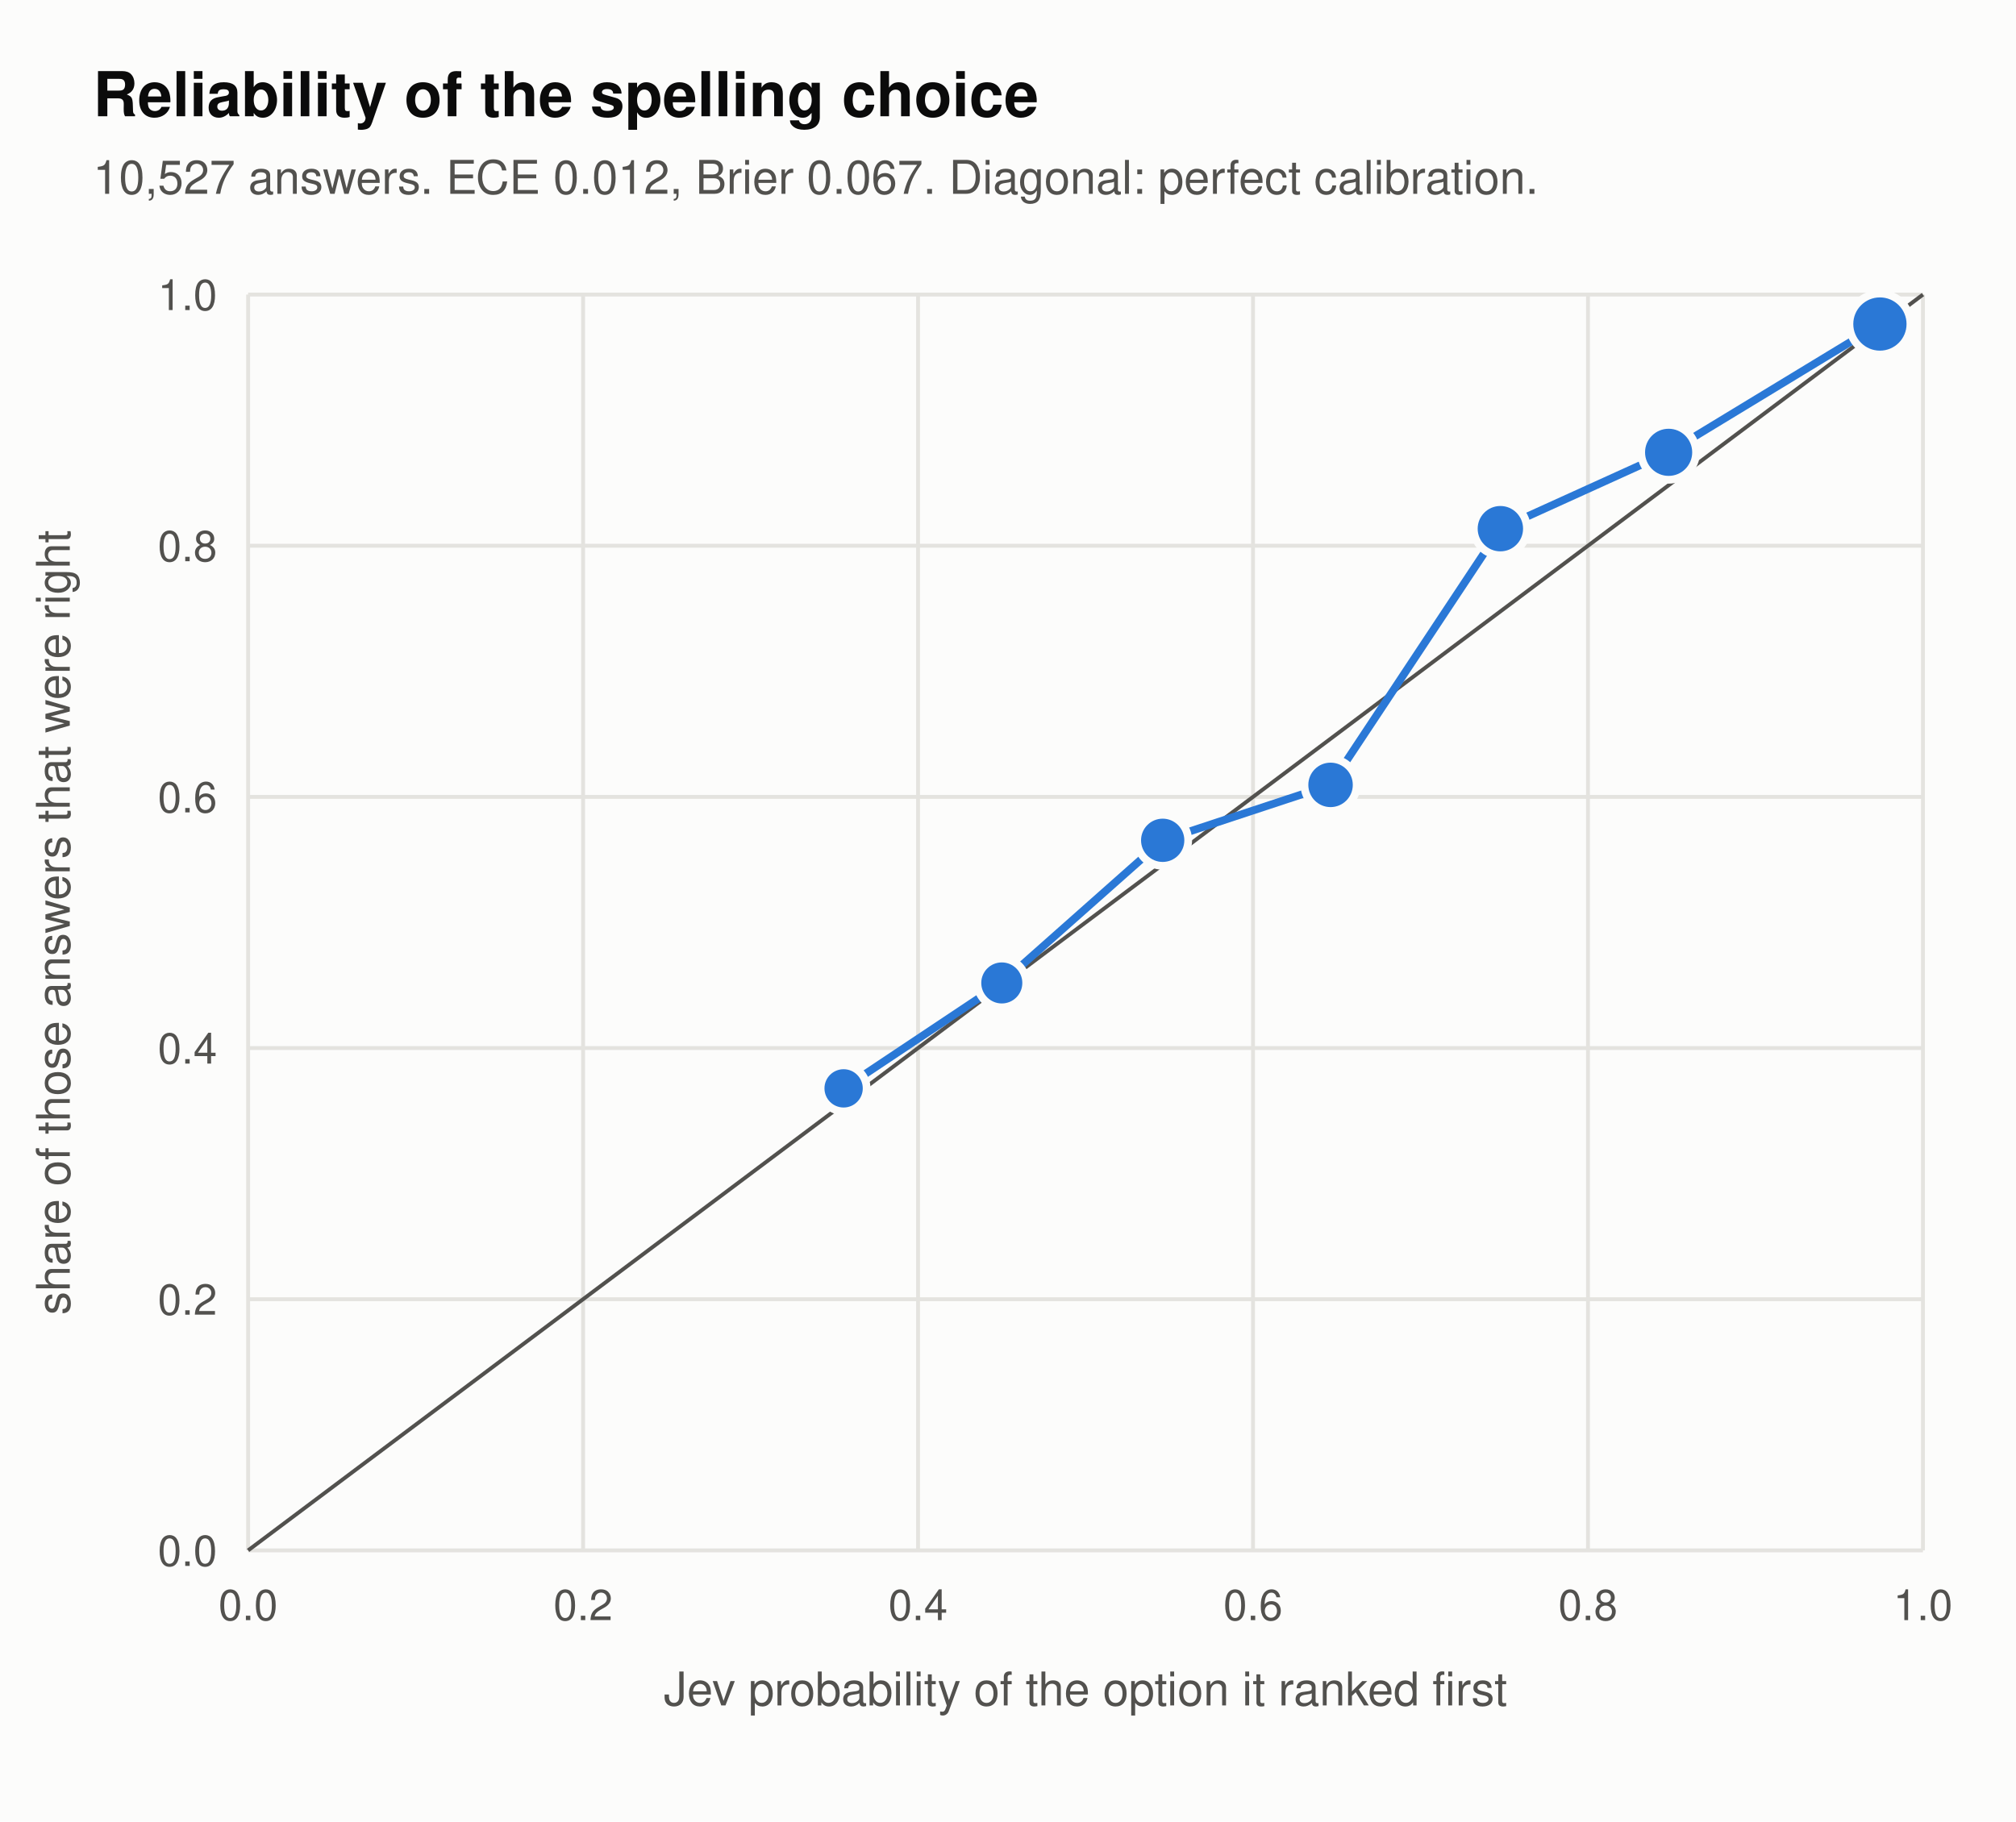
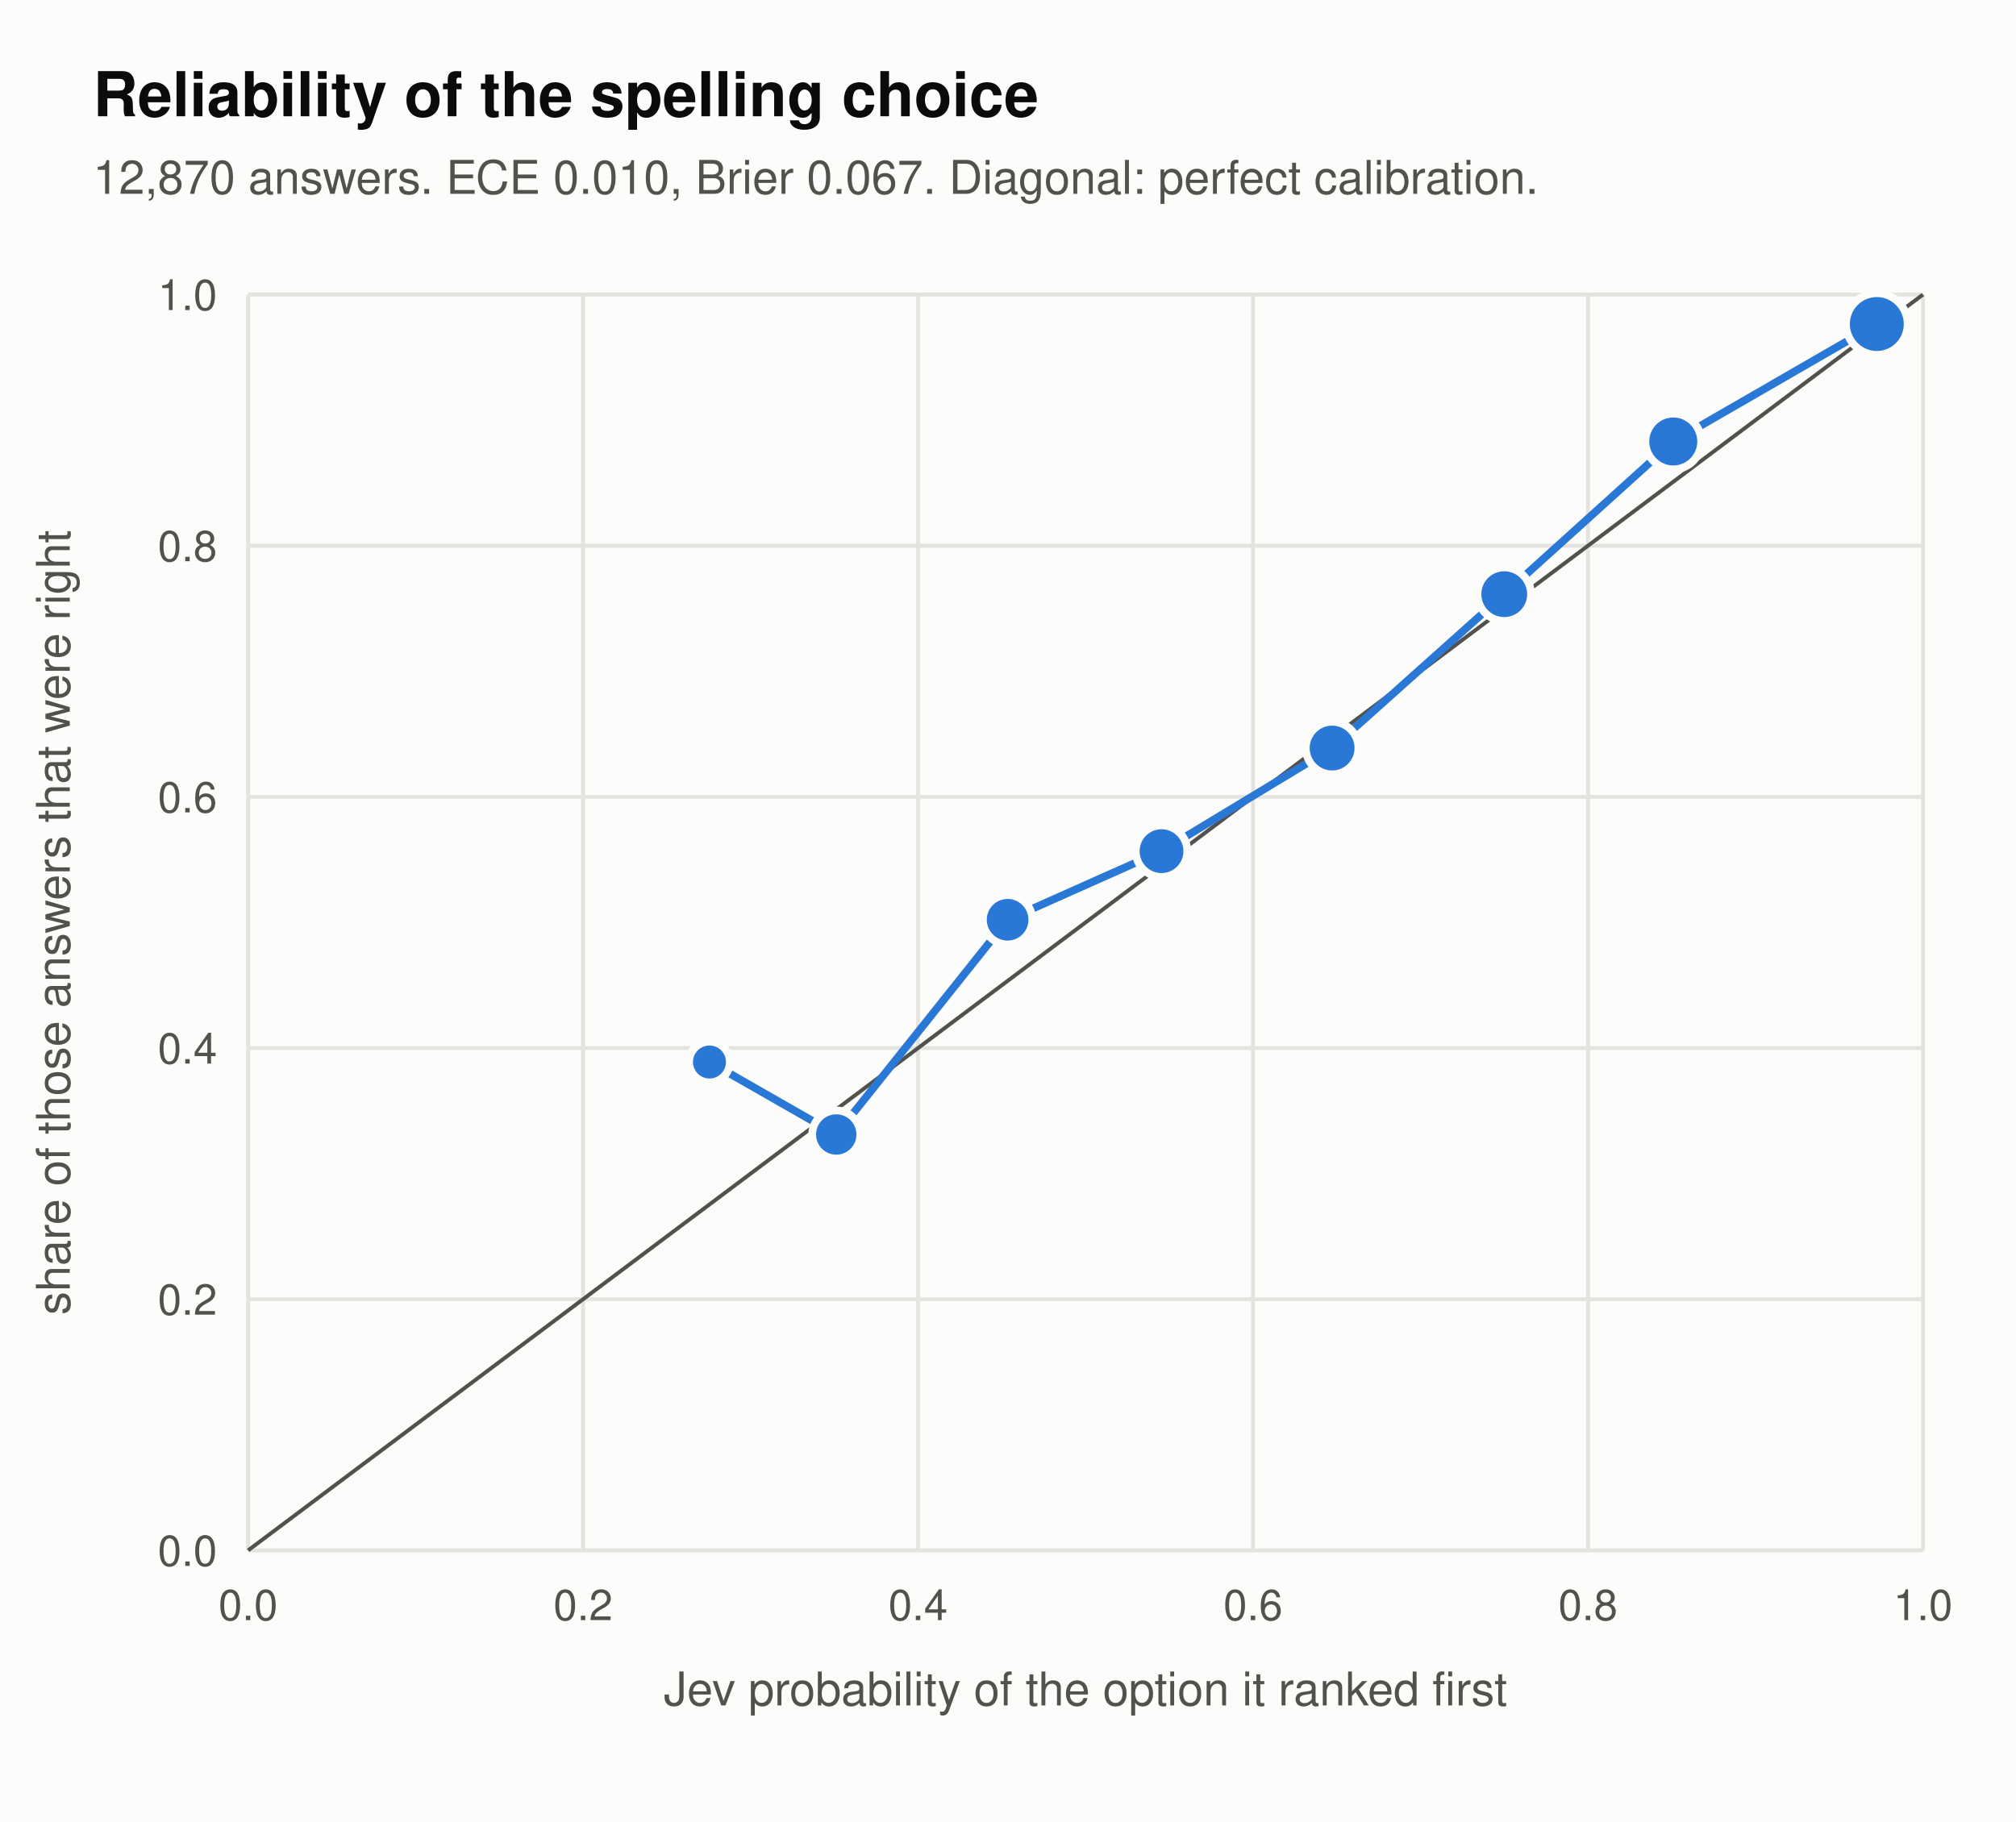
<svg xmlns="http://www.w3.org/2000/svg" width="520" height="470" viewBox="0 0 520 470" role="img" font-family="-apple-system, 'Segoe UI', Helvetica, Arial, sans-serif">
  <rect width="520" height="470" fill="#fcfcfb" />
  <text x="24.0" y="30.0" font-size="16" fill="#0b0b0b" font-weight="600">Reliability of the spelling choice</text>
-   <text x="24.0" y="50.0" font-size="12" fill="#52514e">10,527 answers. ECE 0.012, Brier 0.067. Diagonal: perfect calibration.</text>
+   <text x="24.0" y="50.0" font-size="12" fill="#52514e">12,870 answers. ECE 0.010, Brier 0.067. Diagonal: perfect calibration.</text>
  <line x1="64.0" y1="400.0" x2="496.0" y2="400.0" stroke="#e4e3df" stroke-width="1" />
  <line x1="64.0" y1="76.0" x2="64.0" y2="400.0" stroke="#e4e3df" stroke-width="1" />
  <text x="56.0" y="404.0" font-size="11" fill="#52514e" text-anchor="end">0.0</text>
  <text x="64.0" y="418.0" font-size="11" fill="#52514e" text-anchor="middle">0.0</text>
  <line x1="64.0" y1="335.2" x2="496.0" y2="335.2" stroke="#e4e3df" stroke-width="1" />
  <line x1="150.4" y1="76.0" x2="150.4" y2="400.0" stroke="#e4e3df" stroke-width="1" />
  <text x="56.0" y="339.2" font-size="11" fill="#52514e" text-anchor="end">0.2</text>
  <text x="150.4" y="418.0" font-size="11" fill="#52514e" text-anchor="middle">0.2</text>
  <line x1="64.0" y1="270.4" x2="496.0" y2="270.4" stroke="#e4e3df" stroke-width="1" />
  <line x1="236.8" y1="76.0" x2="236.8" y2="400.0" stroke="#e4e3df" stroke-width="1" />
  <text x="56.0" y="274.4" font-size="11" fill="#52514e" text-anchor="end">0.4</text>
  <text x="236.8" y="418.0" font-size="11" fill="#52514e" text-anchor="middle">0.4</text>
  <line x1="64.0" y1="205.6" x2="496.0" y2="205.6" stroke="#e4e3df" stroke-width="1" />
  <line x1="323.2" y1="76.0" x2="323.2" y2="400.0" stroke="#e4e3df" stroke-width="1" />
  <text x="56.0" y="209.6" font-size="11" fill="#52514e" text-anchor="end">0.6</text>
  <text x="323.2" y="418.0" font-size="11" fill="#52514e" text-anchor="middle">0.6</text>
  <line x1="64.0" y1="140.8" x2="496.0" y2="140.8" stroke="#e4e3df" stroke-width="1" />
  <line x1="409.6" y1="76.0" x2="409.6" y2="400.0" stroke="#e4e3df" stroke-width="1" />
  <text x="56.0" y="144.8" font-size="11" fill="#52514e" text-anchor="end">0.8</text>
  <text x="409.6" y="418.0" font-size="11" fill="#52514e" text-anchor="middle">0.8</text>
  <line x1="64.0" y1="76.0" x2="496.0" y2="76.0" stroke="#e4e3df" stroke-width="1" />
  <line x1="496.0" y1="76.0" x2="496.0" y2="400.0" stroke="#e4e3df" stroke-width="1" />
  <text x="56.0" y="80.0" font-size="11" fill="#52514e" text-anchor="end">1.0</text>
  <text x="496.0" y="418.0" font-size="11" fill="#52514e" text-anchor="middle">1.0</text>
  <line x1="64.0" y1="400.0" x2="496.0" y2="76.0" stroke="#52514e" stroke-width="1" />
  <text x="280.0" y="440.0" font-size="12" fill="#52514e" text-anchor="middle">Jev probability of the option it ranked first</text>
  <text transform="translate(18 238) rotate(-90)" font-size="12" fill="#52514e" text-anchor="middle">share of those answers that were right</text>
-   <path d="M217.6,280.8L258.4,253.6L299.9,216.8L343.2,202.5L387.0,136.4L430.4,116.7L484.9,83.6" fill="none" stroke="#2a78d6" stroke-width="2" stroke-linejoin="round" stroke-linecap="round" />
-   <circle cx="217.6" cy="280.8" r="5.94" fill="#2a78d6" stroke="#fcfcfb" stroke-width="2" />
-   <circle cx="258.4" cy="253.6" r="6.294" fill="#2a78d6" stroke="#fcfcfb" stroke-width="2" />
-   <circle cx="299.9" cy="216.8" r="6.582" fill="#2a78d6" stroke="#fcfcfb" stroke-width="2" />
-   <circle cx="343.2" cy="202.5" r="6.735" fill="#2a78d6" stroke="#fcfcfb" stroke-width="2" />
-   <circle cx="387.0" cy="136.4" r="6.853" fill="#2a78d6" stroke="#fcfcfb" stroke-width="2" />
-   <circle cx="430.4" cy="116.7" r="7.08" fill="#2a78d6" stroke="#fcfcfb" stroke-width="2" />
-   <circle cx="484.9" cy="83.6" r="7.869" fill="#2a78d6" stroke="#fcfcfb" stroke-width="2" />
+   <path d="M183.0,274.0L215.7,292.7L259.9,237.3L299.6,219.6L343.6,193.0L388.0,153.3L431.6,113.9L484.1,83.6" fill="none" stroke="#2a78d6" stroke-width="2" stroke-linejoin="round" stroke-linecap="round" />
+   <circle cx="183.0" cy="274.0" r="5.255" fill="#2a78d6" stroke="#fcfcfb" stroke-width="2" />
+   <circle cx="215.7" cy="292.7" r="6.204" fill="#2a78d6" stroke="#fcfcfb" stroke-width="2" />
+   <circle cx="259.9" cy="237.3" r="6.371" fill="#2a78d6" stroke="#fcfcfb" stroke-width="2" />
+   <circle cx="299.6" cy="219.6" r="6.652" fill="#2a78d6" stroke="#fcfcfb" stroke-width="2" />
+   <circle cx="343.6" cy="193.0" r="6.785" fill="#2a78d6" stroke="#fcfcfb" stroke-width="2" />
+   <circle cx="388.0" cy="153.3" r="6.908" fill="#2a78d6" stroke="#fcfcfb" stroke-width="2" />
+   <circle cx="431.6" cy="113.9" r="7.189" fill="#2a78d6" stroke="#fcfcfb" stroke-width="2" />
+   <circle cx="484.1" cy="83.6" r="7.956" fill="#2a78d6" stroke="#fcfcfb" stroke-width="2" />
</svg>
